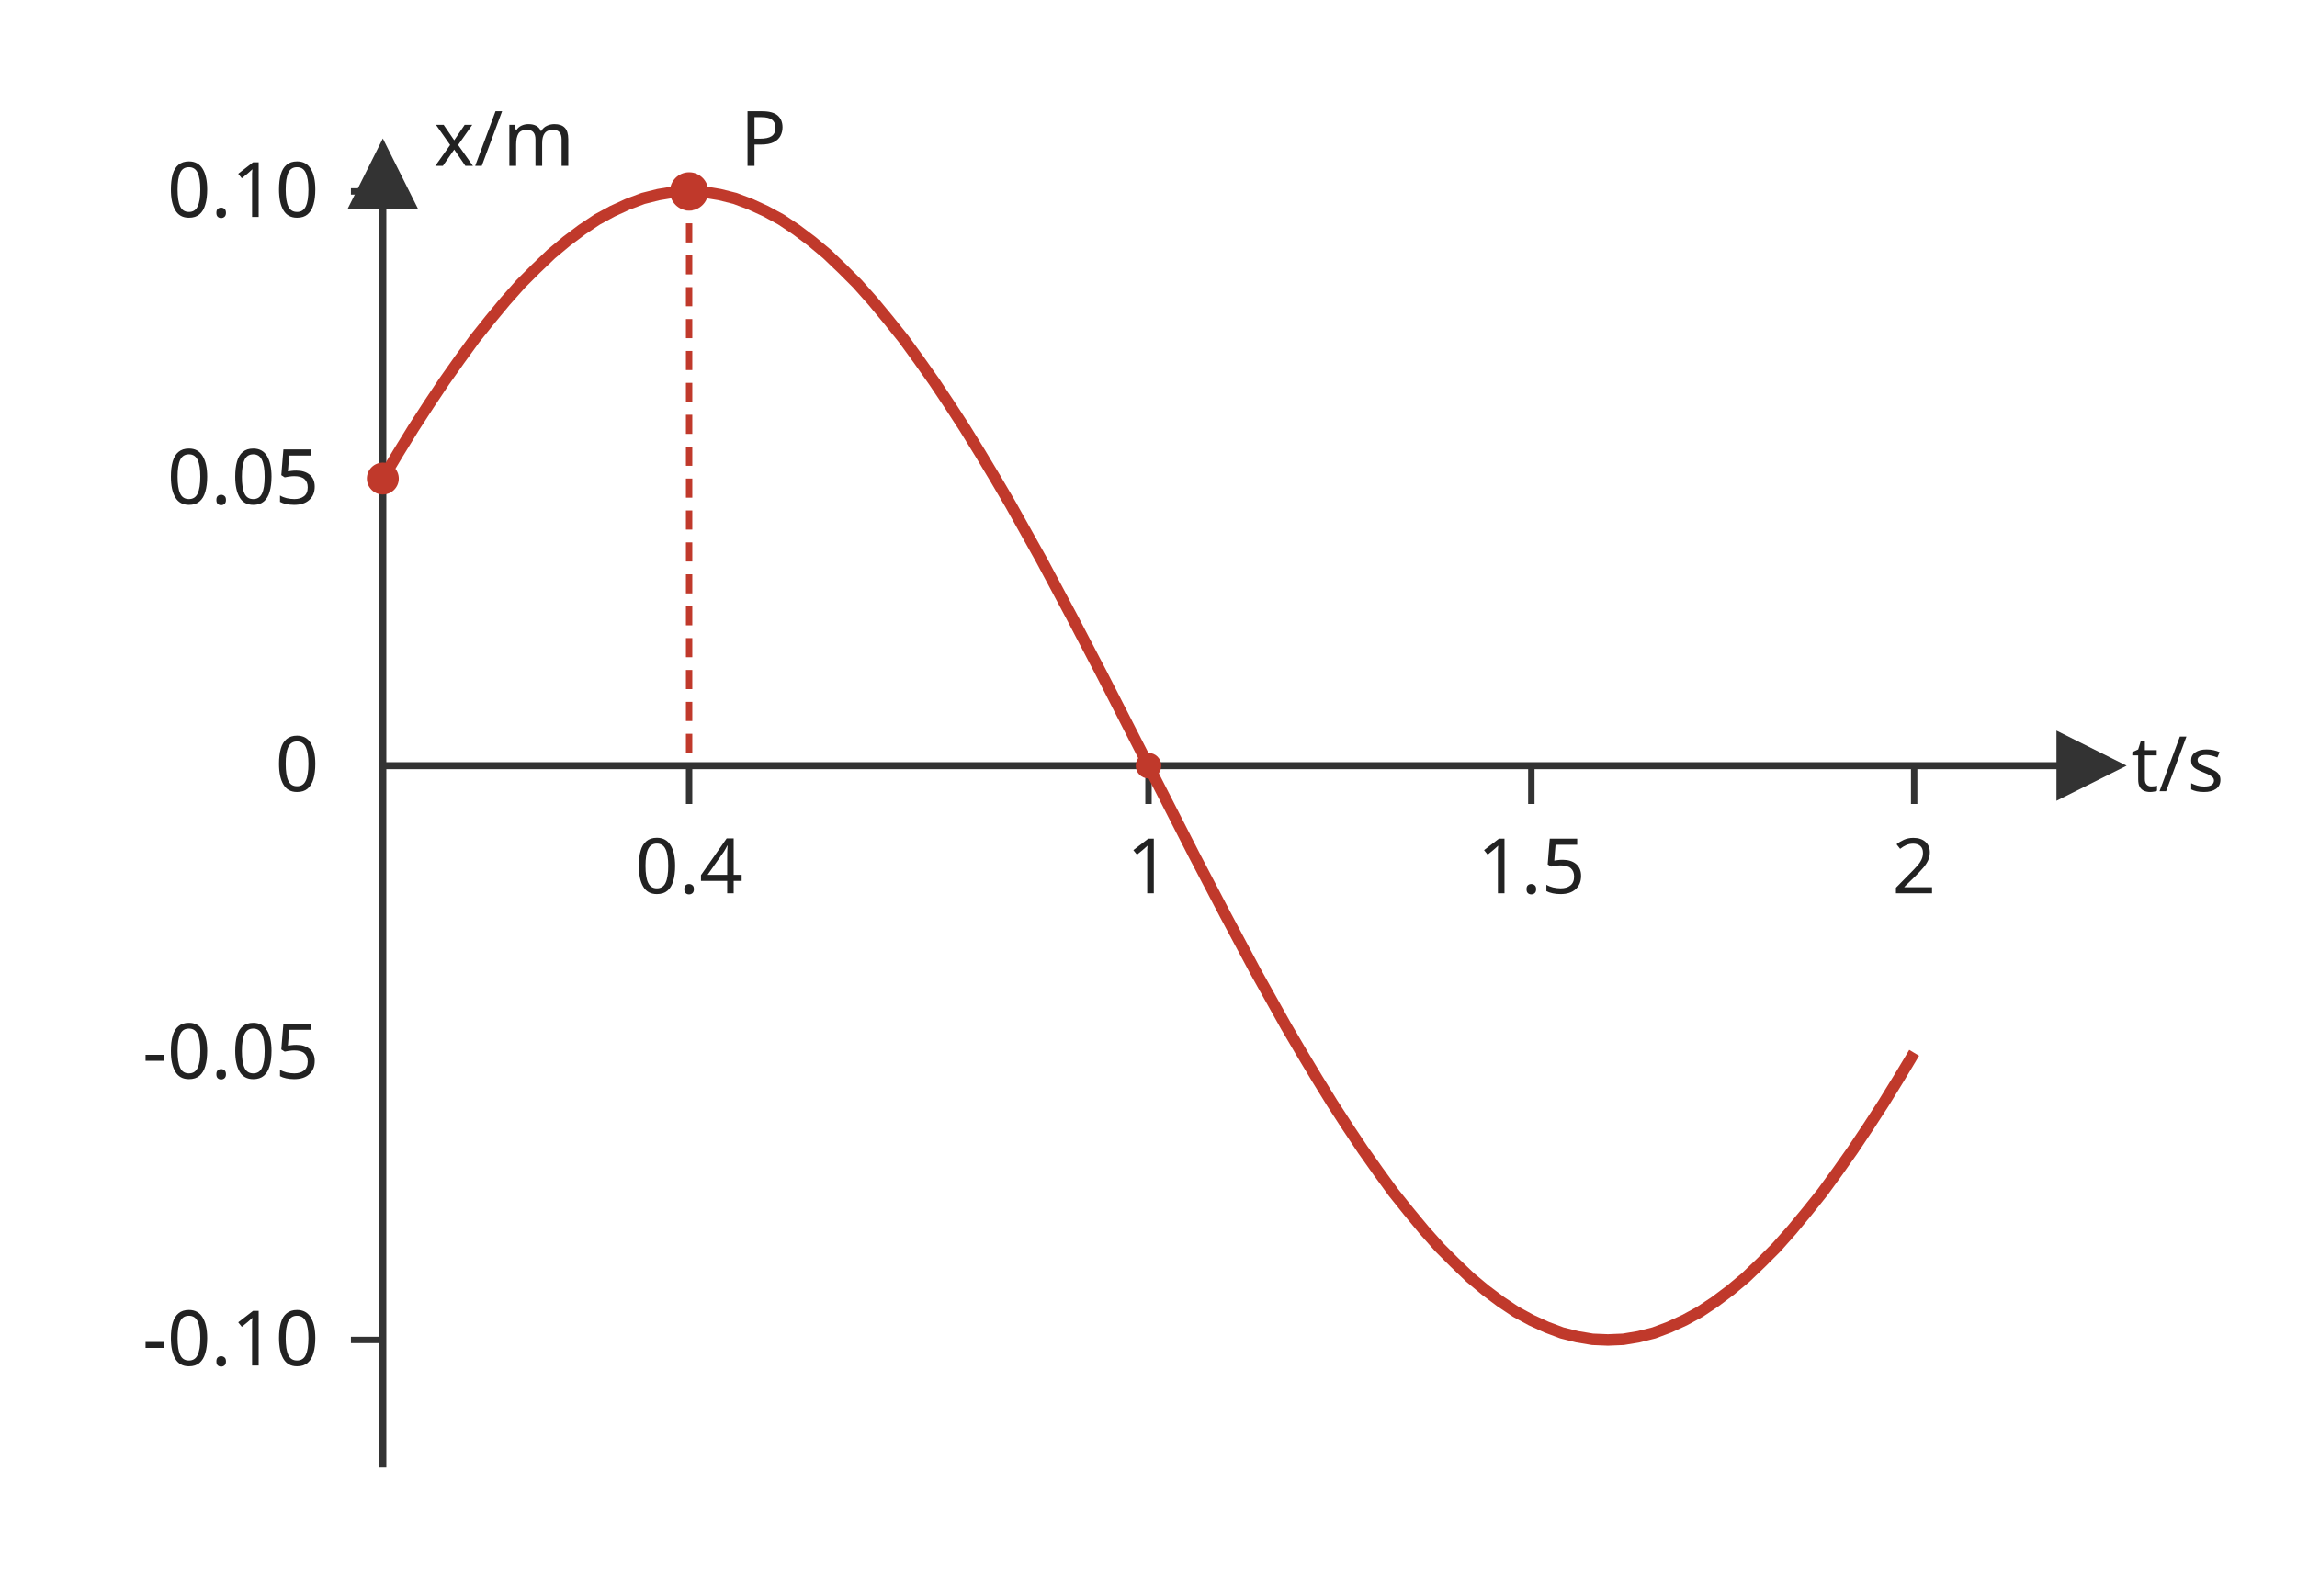
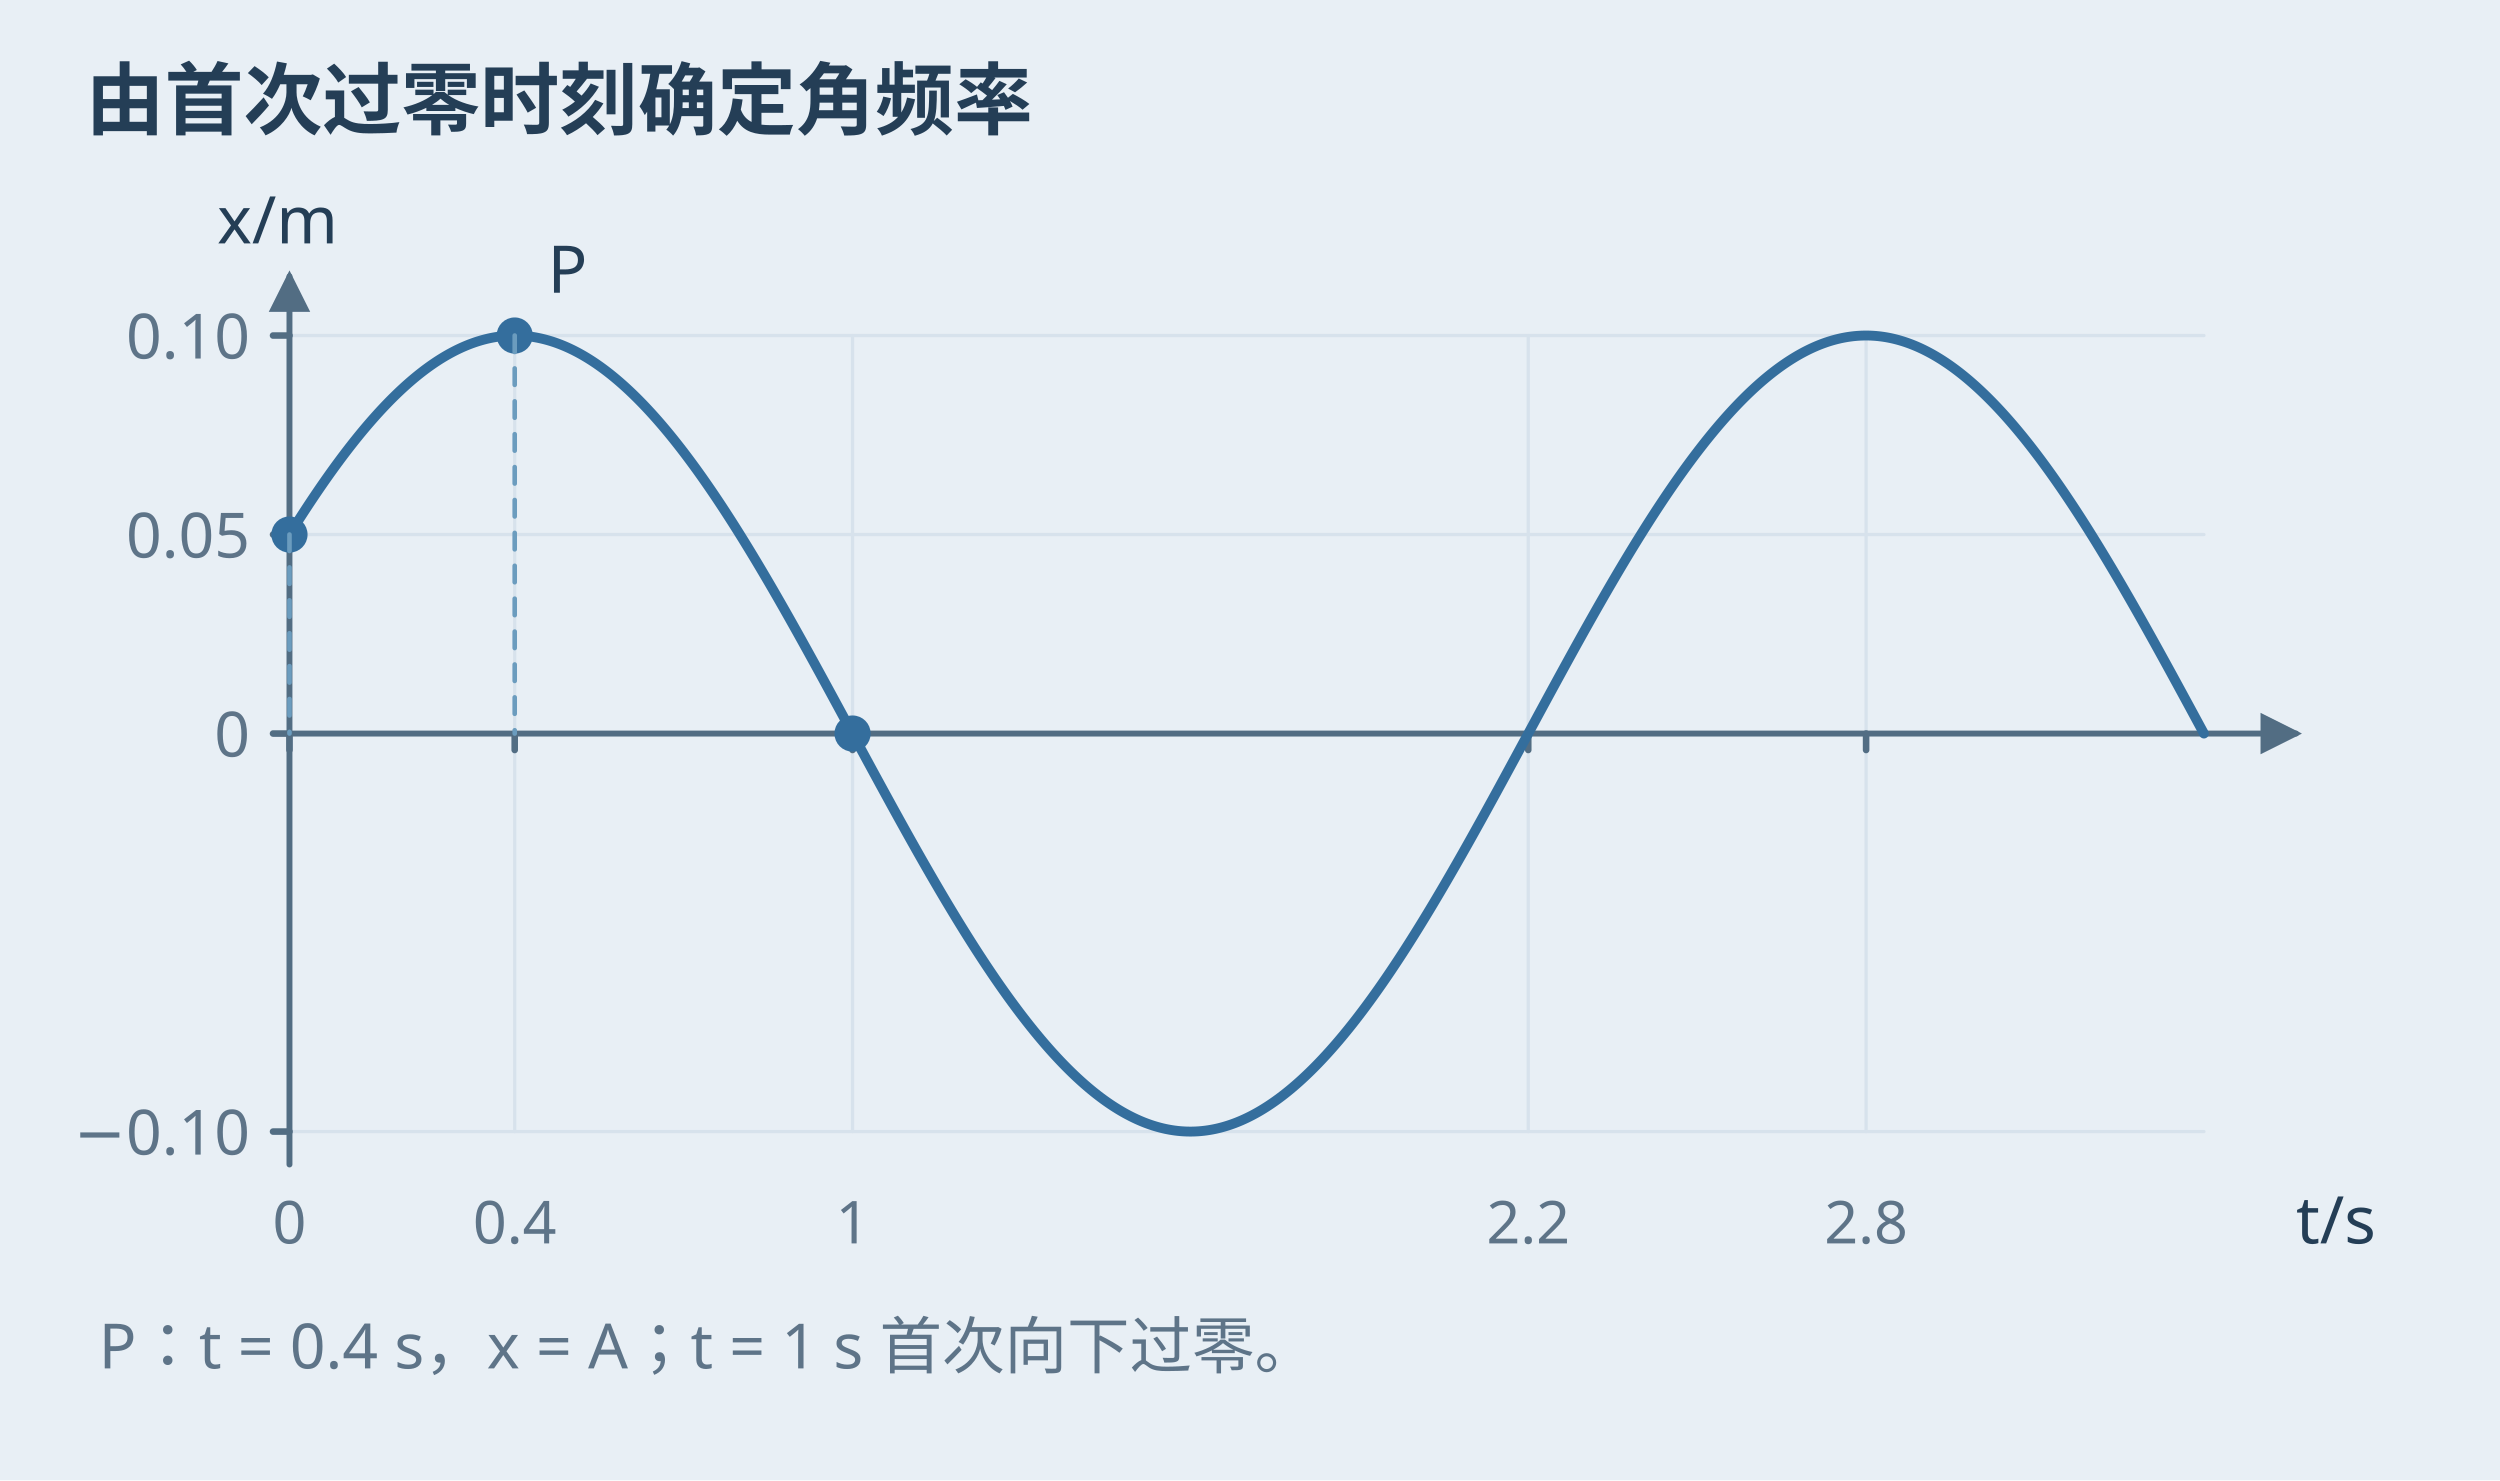
- <svg xmlns="http://www.w3.org/2000/svg" viewBox="0 0 360 250" font-family="sans-serif" font-size="12">
-   <style>
-     .label { font-size: 12px; fill: #222; }
-     .axis { stroke: #333; stroke-width: 1.1; fill: none; }
-     .curve { stroke: #c0392b; stroke-width: 1.8; fill: none; stroke-linejoin: round; }
-     .dash { stroke: #c0392b; stroke-dasharray: 3 2; fill: none; }
-     .pt { fill: #c0392b; }
-   </style>
+ <svg xmlns="http://www.w3.org/2000/svg" width="760" height="450" viewBox="0 0 760 450" role="img" aria-labelledby="title">
  <defs>
-     <marker id="arr" markerWidth="10" markerHeight="10" refX="7" refY="5" orient="auto">
-       <polygon points="0 0, 10 5, 0 10" fill="#333" />
+     <marker id="axis" markerWidth="7" markerHeight="7" refX="6" refY="3.5" orient="auto">
+       <path d="M0 0 L7 3.5 L0 7 Z" fill="#526D83" />
+     </marker>
+     <marker id="main" markerWidth="7" markerHeight="7" refX="6" refY="3.5" orient="auto">
+       <path d="M0 0 L7 3.5 L0 7 Z" fill="#346E9D" />
    </marker>
  </defs>
-   <line x1="60" y1="120" x2="330" y2="120" class="axis" marker-end="url(#arr)" />
-   <line x1="60" y1="230" x2="60" y2="25" class="axis" marker-end="url(#arr)" />
-   <text class="label" x="334" y="124">t/s</text>
-   <text class="label" x="68" y="26">x/m</text>
-   <line x1="55" y1="30" x2="60" y2="30" stroke="#333" />
-   <text class="label" x="50" y="34" text-anchor="end">0.10</text>
-   <text class="label" x="50" y="79" text-anchor="end">0.05</text>
-   <text class="label" x="50" y="124" text-anchor="end">0</text>
-   <text class="label" x="50" y="169" text-anchor="end">-0.05</text>
-   <line x1="55" y1="210" x2="60" y2="210" stroke="#333" />
-   <text class="label" x="50" y="214" text-anchor="end">-0.10</text>
-   <line x1="108" y1="120" x2="108" y2="126" stroke="#333" />
-   <text class="label" x="108" y="140" text-anchor="middle">0.4</text>
-   <line x1="180" y1="120" x2="180" y2="126" stroke="#333" />
-   <text class="label" x="180" y="140" text-anchor="middle">1</text>
-   <line x1="240" y1="120" x2="240" y2="126" stroke="#333" />
-   <text class="label" x="240" y="140" text-anchor="middle">1.5</text>
-   <line x1="300" y1="120" x2="300" y2="126" stroke="#333" />
-   <text class="label" x="300" y="140" text-anchor="middle">2</text>
-   <path class="curve" d="M 60,75 L 62.4,71 L 64.8,67.1 L 67.2,63.4 L 69.6,59.8 L 72,56.4 L 74.4,53.1 L 76.8,50.1 L 79.2,47.2 L 81.6,44.5 L 84,42.1 L 86.4,39.8 L 88.8,37.8 L 91.2,36 L 93.6,34.4 L 96,33.1 L 98.4,32 L 100.8,31.1 L 103.2,30.5 L 105.6,30.1 L 108,30 L 110.4,30.1 L 112.8,30.5 L 115.2,31.1 L 117.6,32 L 120,33.1 L 122.4,34.4 L 124.8,36 L 127.2,37.8 L 129.6,39.8 L 132,42.1 L 134.4,44.5 L 136.8,47.2 L 139.2,50.1 L 141.6,53.1 L 144,56.4 L 146.4,59.8 L 148.8,63.4 L 151.2,67.1 L 153.6,71 L 156,75 L 158.4,79.1 L 160.8,83.4 L 163.2,87.7 L 165.6,92.2 L 168,96.7 L 170.4,101.3 L 172.8,105.9 L 175.2,110.6 L 177.6,115.3 L 180,120 L 182.4,124.7 L 184.8,129.4 L 187.2,134.1 L 189.6,138.7 L 192,143.3 L 194.4,147.8 L 196.8,152.3 L 199.2,156.6 L 201.6,160.9 L 204,165 L 206.4,169 L 208.8,172.9 L 211.2,176.6 L 213.6,180.2 L 216,183.6 L 218.4,186.9 L 220.8,189.9 L 223.2,192.8 L 225.6,195.5 L 228,197.9 L 230.4,200.2 L 232.8,202.2 L 235.2,204 L 237.6,205.6 L 240,206.9 L 242.4,208 L 244.8,208.9 L 247.2,209.5 L 249.6,209.9 L 252,210 L 254.4,209.9 L 256.8,209.5 L 259.2,208.9 L 261.6,208 L 264,206.9 L 266.4,205.6 L 268.8,204 L 271.2,202.2 L 273.6,200.2 L 276,197.9 L 278.4,195.5 L 280.8,192.8 L 283.2,189.9 L 285.6,186.9 L 288,183.6 L 290.4,180.2 L 292.8,176.6 L 295.2,172.9 L 297.6,169 L 300,165" />
-   <circle cx="60" cy="75" r="2.5" class="pt" />
-   <circle cx="108" cy="30" r="3" class="pt" />
-   <line x1="108" y1="30" x2="108" y2="120" class="dash" />
-   <text class="label" x="116" y="26" text-anchor="start">P</text>
-   <circle cx="180" cy="120" r="2" class="pt" />
+   <rect x="0" y="0" width="760" height="450" fill="#E8EFF5" />
+   <g font-family="Microsoft YaHei, sans-serif" stroke-linecap="round" stroke-linejoin="round">
+     <text x="26" y="39" font-size="24" fill="#243E56" font-weight="700">由首次过零时刻确定角频率</text>
+     <line x1="88.000" y1="344.000" x2="670.000" y2="344.000" stroke="#D7E2EC" stroke-width="1" />
+     <line x1="83.000" y1="344.000" x2="88.000" y2="344.000" stroke="#526D83" stroke-width="2" />
+     <text x="76" y="351.0" font-size="19" fill="#5E7488" text-anchor="end">−0.10</text>
+     <line x1="88.000" y1="223.000" x2="670.000" y2="223.000" stroke="#D7E2EC" stroke-width="1" />
+     <line x1="83.000" y1="223.000" x2="88.000" y2="223.000" stroke="#526D83" stroke-width="2" />
+     <text x="76" y="230.0" font-size="19" fill="#5E7488" text-anchor="end">0</text>
+     <line x1="88.000" y1="162.500" x2="670.000" y2="162.500" stroke="#D7E2EC" stroke-width="1" />
+     <line x1="83.000" y1="162.500" x2="88.000" y2="162.500" stroke="#526D83" stroke-width="2" />
+     <text x="76" y="169.5" font-size="19" fill="#5E7488" text-anchor="end">0.05</text>
+     <line x1="88.000" y1="102.000" x2="670.000" y2="102.000" stroke="#D7E2EC" stroke-width="1" />
+     <line x1="83.000" y1="102.000" x2="88.000" y2="102.000" stroke="#526D83" stroke-width="2" />
+     <text x="76" y="109.0" font-size="19" fill="#5E7488" text-anchor="end">0.10</text>
+     <line x1="88.000" y1="102.000" x2="88.000" y2="344.000" stroke="#D7E2EC" stroke-width="1" />
+     <line x1="88.000" y1="223.000" x2="88.000" y2="228.000" stroke="#526D83" stroke-width="2" />
+     <text x="88.0" y="378" font-size="18" fill="#5E7488" text-anchor="middle">0</text>
+     <line x1="156.471" y1="102.000" x2="156.471" y2="344.000" stroke="#D7E2EC" stroke-width="1" />
+     <line x1="156.471" y1="223.000" x2="156.471" y2="228.000" stroke="#526D83" stroke-width="2" />
+     <text x="156.471" y="378" font-size="18" fill="#5E7488" text-anchor="middle">0.4</text>
+     <line x1="259.176" y1="102.000" x2="259.176" y2="344.000" stroke="#D7E2EC" stroke-width="1" />
+     <line x1="259.176" y1="223.000" x2="259.176" y2="228.000" stroke="#526D83" stroke-width="2" />
+     <text x="259.176" y="378" font-size="18" fill="#5E7488" text-anchor="middle">1</text>
+     <line x1="464.588" y1="102.000" x2="464.588" y2="344.000" stroke="#D7E2EC" stroke-width="1" />
+     <line x1="464.588" y1="223.000" x2="464.588" y2="228.000" stroke="#526D83" stroke-width="2" />
+     <text x="464.588" y="378" font-size="18" fill="#5E7488" text-anchor="middle">2.2</text>
+     <line x1="567.294" y1="102.000" x2="567.294" y2="344.000" stroke="#D7E2EC" stroke-width="1" />
+     <line x1="567.294" y1="223.000" x2="567.294" y2="228.000" stroke="#526D83" stroke-width="2" />
+     <text x="567.294" y="378" font-size="18" fill="#5E7488" text-anchor="middle">2.8</text>
+     <line x1="88.000" y1="354.000" x2="88.000" y2="84.000" stroke="#526D83" stroke-width="1.8" marker-end="url(#axis)" />
+     <line x1="88.000" y1="223.000" x2="698.000" y2="223.000" stroke="#526D83" stroke-width="1.8" marker-end="url(#axis)" />
+     <text x="66" y="74" font-size="20" fill="#243E56">x/m</text>
+     <text x="698" y="378" font-size="20" fill="#243E56">t/s</text>
+     <polyline points="88.000,162.500 88.728,161.338 89.455,160.183 90.183,159.037 90.910,157.898 91.638,156.767 92.365,155.644 93.093,154.530 93.820,153.424 94.547,152.327 95.275,151.239 96.002,150.159 96.730,149.089 97.457,148.027 98.185,146.975 98.912,145.933 99.640,144.900 100.367,143.876 101.095,142.863 101.822,141.859 102.550,140.865 103.278,139.882 104.005,138.908 104.733,137.946 105.460,136.993 106.188,136.052 106.915,135.121 107.642,134.201 108.370,133.292 109.097,132.394 109.825,131.507 110.552,130.632 111.280,129.768 112.007,128.916 112.735,128.075 113.463,127.246 114.190,126.429 114.918,125.624 115.645,124.830 116.373,124.049 117.100,123.281 117.828,122.524 118.555,121.780 119.282,121.049 120.010,120.330 120.738,119.624 121.465,118.931 122.192,118.251 122.920,117.583 123.648,116.929 124.375,116.288 125.102,115.660 125.830,115.045 126.558,114.443 127.285,113.855 128.013,113.281 128.740,112.720 129.468,112.173 130.195,111.640 130.923,111.120 131.650,110.614 132.377,110.122 133.105,109.644 133.833,109.180 134.560,108.730 135.287,108.295 136.015,107.873 136.743,107.466 137.470,107.073 138.197,106.695 138.925,106.330 139.653,105.981 140.380,105.645 141.107,105.325 141.835,105.019 142.562,104.727 143.290,104.450 144.018,104.188 144.745,103.940 145.472,103.708 146.200,103.490 146.928,103.287 147.655,103.098 148.382,102.925 149.110,102.766 149.838,102.622 150.565,102.493 151.293,102.379 152.020,102.280 152.748,102.196 153.475,102.127 154.202,102.073 154.930,102.034 155.657,102.009 156.385,102.000 157.113,102.006 157.840,102.027 158.567,102.062 159.295,102.113 160.022,102.178 160.750,102.259 161.477,102.355 162.205,102.465 162.933,102.590 163.660,102.731 164.387,102.886 165.115,103.056 165.843,103.241 166.570,103.441 167.298,103.655 168.025,103.884 168.752,104.128 169.480,104.387 170.207,104.661 170.935,104.949 171.662,105.251 172.390,105.569 173.118,105.901 173.845,106.247 174.572,106.608 175.300,106.983 176.028,107.372 176.755,107.776 177.482,108.194 178.210,108.627 178.938,109.073 179.665,109.534 180.393,110.008 181.120,110.497 181.847,111.000 182.575,111.516 183.303,112.046 184.030,112.590 184.757,113.148 185.485,113.719 186.213,114.304 186.940,114.902 187.668,115.514 188.395,116.139 189.123,116.777 189.850,117.428 190.577,118.092 191.305,118.770 192.033,119.460 192.760,120.163 193.488,120.879 194.215,121.607 194.942,122.348 195.670,123.102 196.397,123.867 197.125,124.646 197.852,125.436 198.580,126.238 199.307,127.052 200.035,127.879 200.762,128.717 201.490,129.566 202.217,130.428 202.945,131.300 203.673,132.184 204.400,133.079 205.127,133.986 205.855,134.903 206.582,135.832 207.310,136.771 208.038,137.721 208.765,138.681 209.493,139.652 210.220,140.633 210.948,141.624 211.675,142.625 212.403,143.637 213.130,144.658 213.857,145.689 214.585,146.729 215.312,147.779 216.040,148.838 216.767,149.907 217.495,150.984 218.222,152.070 218.950,153.165 219.678,154.269 220.405,155.381 221.132,156.502 221.860,157.631 222.588,158.768 223.315,159.913 224.042,161.065 224.770,162.226 225.498,163.394 226.225,164.569 226.952,165.752 227.680,166.941 228.407,168.138 229.135,169.341 229.863,170.551 230.590,171.768 231.317,172.990 232.045,174.219 232.773,175.454 233.500,176.695 234.227,177.942 234.955,179.194 235.682,180.452 236.410,181.715 237.137,182.983 237.865,184.256 238.593,185.534 239.320,186.816 240.048,188.103 240.775,189.394 241.502,190.690 242.230,191.989 242.957,193.292 243.685,194.599 244.412,195.910 245.140,197.223 245.867,198.540 246.595,199.860 247.323,201.183 248.050,202.509 248.777,203.837 249.505,205.167 250.232,206.500 250.960,207.835 251.688,209.171 252.415,210.510 253.143,211.849 253.870,213.191 254.598,214.533 255.325,215.877 256.053,217.221 256.780,218.566 257.508,219.912 258.235,221.258 258.962,222.604 259.690,223.950 260.418,225.296 261.145,226.642 261.872,227.988 262.600,229.333 263.327,230.677 264.055,232.020 264.783,233.362 265.510,234.702 266.238,236.042 266.965,237.379 267.692,238.715 268.420,240.049 269.148,241.381 269.875,242.710 270.602,244.037 271.330,245.362 272.058,246.684 272.785,248.002 273.512,249.318 274.240,250.630 274.967,251.939 275.695,253.245 276.423,254.547 277.150,255.844 277.878,257.138 278.605,258.427 279.332,259.713 280.060,260.993 280.788,262.269 281.515,263.540 282.243,264.806 282.970,266.067 283.697,267.322 284.425,268.572 285.153,269.816 285.880,271.055 286.607,272.287 287.335,273.514 288.062,274.734 288.790,275.948 289.518,277.155 290.245,278.356 290.973,279.550 291.700,280.736 292.428,281.916 293.155,283.088 293.882,284.253 294.610,285.410 295.337,286.560 296.065,287.701 296.792,288.835 297.520,289.960 298.248,291.078 298.975,292.186 299.702,293.287 300.430,294.378 301.158,295.461 301.885,296.534 302.613,297.599 303.340,298.654 304.067,299.700 304.795,300.737 305.523,301.764 306.250,302.781 306.978,303.788 307.705,304.785 308.433,305.772 309.160,306.749 309.887,307.716 310.615,308.672 311.342,309.617 312.070,310.552 312.798,311.476 313.525,312.389 314.252,313.291 314.980,314.181 315.708,315.061 316.435,315.929 317.163,316.785 317.890,317.630 318.617,318.463 319.345,319.284 320.072,320.094 320.800,320.891 321.527,321.676 322.255,322.449 322.983,323.210 323.710,323.958 324.438,324.694 325.165,325.417 325.893,326.128 326.620,326.826 327.348,327.511 328.075,328.183 328.802,328.842 329.530,329.488 330.258,330.120 330.985,330.740 331.713,331.346 332.440,331.939 333.168,332.518 333.895,333.083 334.623,333.635 335.350,334.174 336.077,334.698 336.805,335.209 337.533,335.706 338.260,336.189 338.988,336.658 339.715,337.112 340.442,337.553 341.170,337.980 341.898,338.392 342.625,338.790 343.352,339.173 344.080,339.543 344.808,339.897 345.535,340.238 346.262,340.564 346.990,340.875 347.717,341.172 348.445,341.454 349.173,341.721 349.900,341.974 350.627,342.212 351.355,342.435 352.082,342.643 352.810,342.837 353.538,343.016 354.265,343.180 354.993,343.329 355.720,343.463 356.447,343.582 357.175,343.687 357.902,343.776 358.630,343.850 359.358,343.910 360.085,343.954 360.812,343.984 361.540,343.998 362.267,343.998 362.995,343.982 363.722,343.952 364.450,343.907 365.177,343.846 365.905,343.771 366.632,343.681 367.360,343.576 368.088,343.456 368.815,343.320 369.543,343.171 370.270,343.006 370.998,342.826 371.725,342.632 372.452,342.422 373.180,342.198 373.908,341.959 374.635,341.706 375.363,341.438 376.090,341.155 376.817,340.857 377.545,340.545 378.272,340.218 379.000,339.877 379.727,339.521 380.455,339.151 381.183,338.767 381.910,338.368 382.637,337.955 383.365,337.528 384.092,337.086 384.820,336.630 385.548,336.161 386.275,335.677 387.002,335.179 387.730,334.668 388.457,334.142 389.185,333.603 389.913,333.051 390.640,332.484 391.368,331.904 392.095,331.311 392.822,330.704 393.550,330.084 394.277,329.450 395.005,328.803 395.733,328.144 396.460,327.471 397.188,326.785 397.915,326.087 398.642,325.375 399.370,324.651 400.097,323.915 400.825,323.166 401.552,322.404 402.280,321.630 403.008,320.844 403.735,320.046 404.462,319.236 405.190,318.414 405.918,317.580 406.645,316.735 407.372,315.878 408.100,315.009 408.827,314.129 409.555,313.238 410.283,312.335 411.010,311.422 411.738,310.497 412.465,309.562 413.193,308.616 413.920,307.659 414.647,306.692 415.375,305.715 416.102,304.727 416.830,303.729 417.558,302.721 418.285,301.704 419.013,300.676 419.740,299.639 420.468,298.593 421.195,297.537 421.922,296.472 422.650,295.397 423.377,294.314 424.105,293.222 424.833,292.121 425.560,291.012 426.288,289.894 427.015,288.768 427.743,287.634 428.470,286.492 429.197,285.342 429.925,284.185 430.652,283.019 431.380,281.847 432.108,280.667 432.835,279.479 433.562,278.285 434.290,277.084 435.018,275.877 435.745,274.663 436.472,273.442 437.200,272.215 437.928,270.982 438.655,269.743 439.383,268.499 440.110,267.248 440.837,265.993 441.565,264.732 442.292,263.465 443.020,262.194 443.747,260.918 444.475,259.637 445.202,258.352 445.930,257.062 446.658,255.768 447.385,254.470 448.113,253.168 448.840,251.863 449.568,250.553 450.295,249.241 451.022,247.925 451.750,246.606 452.477,245.284 453.205,243.959 453.933,242.632 454.660,241.303 455.388,239.971 456.115,238.637 456.842,237.301 457.570,235.963 458.297,234.624 459.025,233.283 459.752,231.941 460.480,230.598 461.208,229.254 461.935,227.909 462.663,226.563 463.390,225.217 464.117,223.871 464.845,222.525 465.572,221.179 466.300,219.833 467.027,218.487 467.755,217.142 468.483,215.798 469.210,214.454 469.938,213.112 470.665,211.771 471.392,210.431 472.120,209.093 472.848,207.756 473.575,206.422 474.303,205.089 475.030,203.759 475.758,202.431 476.485,201.105 477.213,199.783 477.940,198.463 478.667,197.146 479.395,195.832 480.123,194.522 480.850,193.215 481.577,191.912 482.305,190.613 483.033,189.318 483.760,188.027 484.488,186.741 485.215,185.458 485.942,184.181 486.670,182.908 487.398,181.640 488.125,180.378 488.852,179.120 489.580,177.868 490.308,176.622 491.035,175.382 491.762,174.147 492.490,172.918 493.217,171.696 493.945,170.480 494.673,169.270 495.400,168.067 496.127,166.871 496.855,165.682 497.583,164.500 498.310,163.325 499.038,162.157 499.765,160.997 500.492,159.845 501.220,158.701 501.947,157.564 502.675,156.436 503.402,155.316 504.130,154.204 504.858,153.101 505.585,152.006 506.312,150.920 507.040,149.844 507.767,148.776 508.495,147.717 509.223,146.668 509.950,145.628 510.678,144.598 511.405,143.577 512.132,142.566 512.860,141.565 513.587,140.575 514.315,139.594 515.043,138.624 515.770,137.664 516.497,136.715 517.225,135.777 517.952,134.849 518.680,133.932 519.408,133.027 520.135,132.132 520.862,131.249 521.590,130.377 522.317,129.516 523.045,128.667 523.773,127.830 524.500,127.004 525.227,126.191 525.955,125.389 526.682,124.599 527.410,123.822 528.138,123.057 528.865,122.304 529.592,121.564 530.320,120.836 531.048,120.121 531.775,119.419 532.503,118.729 533.230,118.053 533.957,117.389 534.685,116.739 535.413,116.101 536.140,115.477 536.867,114.867 537.595,114.269 538.322,113.685 539.050,113.115 539.778,112.558 540.505,112.015 541.232,111.485 541.960,110.970 542.688,110.468 543.415,109.980 544.142,109.506 544.870,109.047 545.598,108.601 546.325,108.169 547.053,107.752 547.780,107.349 548.507,106.960 549.235,106.586 549.962,106.226 550.690,105.881 551.418,105.550 552.145,105.233 552.872,104.931 553.600,104.644 554.328,104.372 555.055,104.114 555.783,103.870 556.510,103.642 557.237,103.428 557.965,103.230 558.692,103.046 559.420,102.876 560.148,102.722 560.875,102.583 561.602,102.458 562.330,102.349 563.057,102.254 563.785,102.174 564.513,102.109 565.240,102.060 565.967,102.025 566.695,102.005 567.423,102.000 568.150,102.010 568.878,102.035 569.605,102.076 570.332,102.131 571.060,102.201 571.788,102.286 572.515,102.386 573.242,102.500 573.970,102.630 574.697,102.775 575.425,102.934 576.152,103.109 576.880,103.298 577.607,103.502 578.335,103.721 579.062,103.955 579.790,104.203 580.517,104.466 581.245,104.744 581.973,105.036 582.700,105.343 583.428,105.665 584.155,106.001 584.882,106.351 585.610,106.716 586.337,107.096 587.065,107.490 587.793,107.898 588.520,108.320 589.247,108.757 589.975,109.207 590.702,109.672 591.430,110.151 592.158,110.643 592.885,111.150 593.612,111.671 594.340,112.205 595.067,112.753 595.795,113.314 596.522,113.890 597.250,114.478 597.977,115.081 598.705,115.696 599.432,116.325 600.160,116.967 600.887,117.622 601.615,118.290 602.342,118.971 603.070,119.665 603.798,120.372 604.525,121.092 605.253,121.824 605.980,122.569 606.707,123.326 607.435,124.095 608.163,124.877 608.890,125.671 609.617,126.476 610.345,127.294 611.072,128.124 611.800,128.965 612.528,129.818 613.255,130.683 613.982,131.559 614.710,132.446 615.438,133.345 616.165,134.255 616.892,135.175 617.620,136.107 618.347,137.049 619.075,138.002 619.803,138.965 620.530,139.939 621.257,140.923 621.985,141.918 622.712,142.922 623.440,143.936 624.167,144.960 624.895,145.994 625.622,147.037 626.350,148.090 627.078,149.152 627.805,150.223 628.532,151.303 629.260,152.392 629.987,153.489 630.715,154.595 631.442,155.710 632.170,156.833 632.897,157.964 633.625,159.104 634.353,160.251 635.080,161.406 635.807,162.569 636.535,163.739 637.263,164.916 637.990,166.101 638.717,167.292 639.445,168.491 640.173,169.696 640.900,170.908 641.628,172.127 642.355,173.351 643.082,174.582 643.810,175.819 644.538,177.061 645.265,178.310 645.992,179.564 646.720,180.823 647.447,182.087 648.175,183.357 648.903,184.631 649.630,185.910 650.357,187.194 651.085,188.482 651.812,189.775 652.540,191.071 653.267,192.372 653.995,193.676 654.723,194.984 655.450,196.296 656.178,197.610 656.905,198.928 657.633,200.249 658.360,201.573 659.087,202.899 659.815,204.228 660.542,205.559 661.270,206.892 661.998,208.228 662.725,209.565 663.453,210.904 664.180,212.244 664.908,213.585 665.635,214.928 666.363,216.272 667.090,217.617 667.817,218.962 668.545,220.308 669.273,221.654 670.000,223.000" fill="none" stroke="#346E9D" stroke-width="3" />
+     <circle cx="88.0" cy="162.5" r="4.5" fill="#346E9D" stroke="#346E9D" stroke-width="2" />
+     <line x1="88.000" y1="162.500" x2="88.000" y2="223.000" stroke="#6B9CBE" stroke-width="1.4" stroke-dasharray="5 5" />
+     <circle cx="156.471" cy="102.0" r="4.5" fill="#346E9D" stroke="#346E9D" stroke-width="2" />
+     <line x1="156.471" y1="102.000" x2="156.471" y2="223.000" stroke="#6B9CBE" stroke-width="1.4" stroke-dasharray="5 5" />
+     <text x="166.471" y="89.0" font-size="20" fill="#243E56">P</text>
+     <circle cx="259.176" cy="223" r="4.5" fill="#346E9D" stroke="#346E9D" stroke-width="2" />
+     <text x="30" y="416" font-size="19" fill="#5E7488">P：t = 0.4 s，x = A；t = 1 s 首次向下过零。</text>
+   </g>
</svg>
